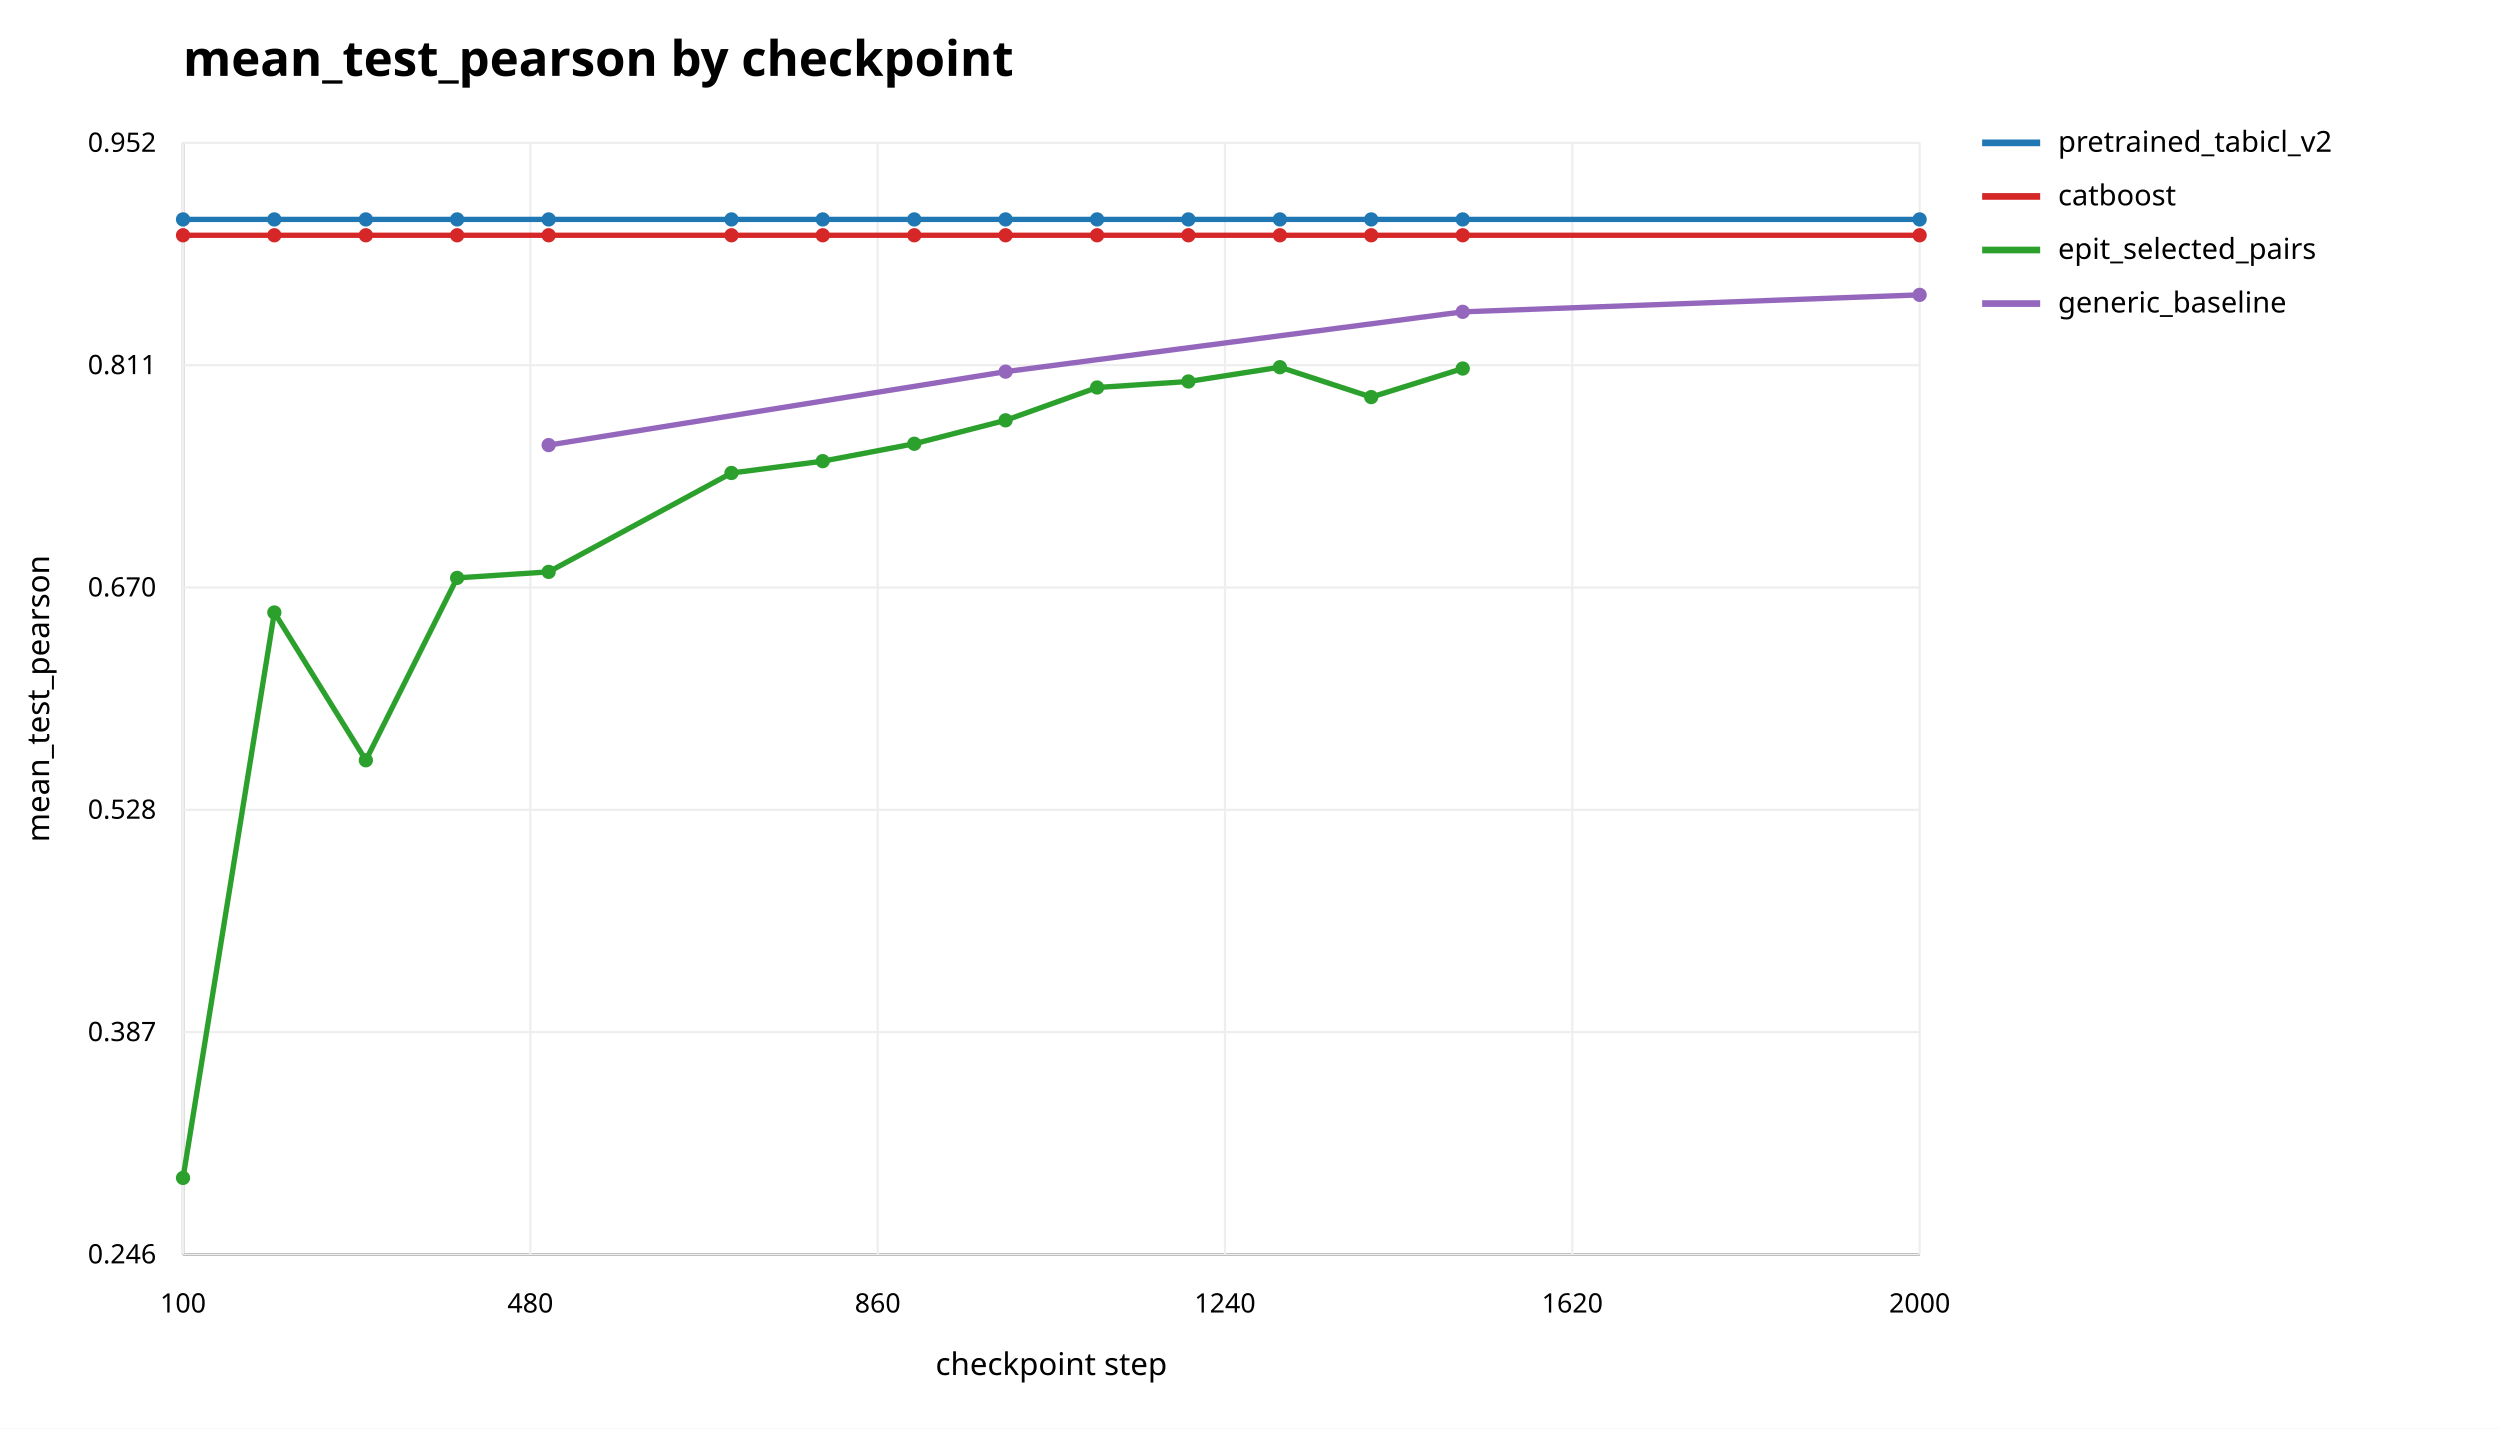
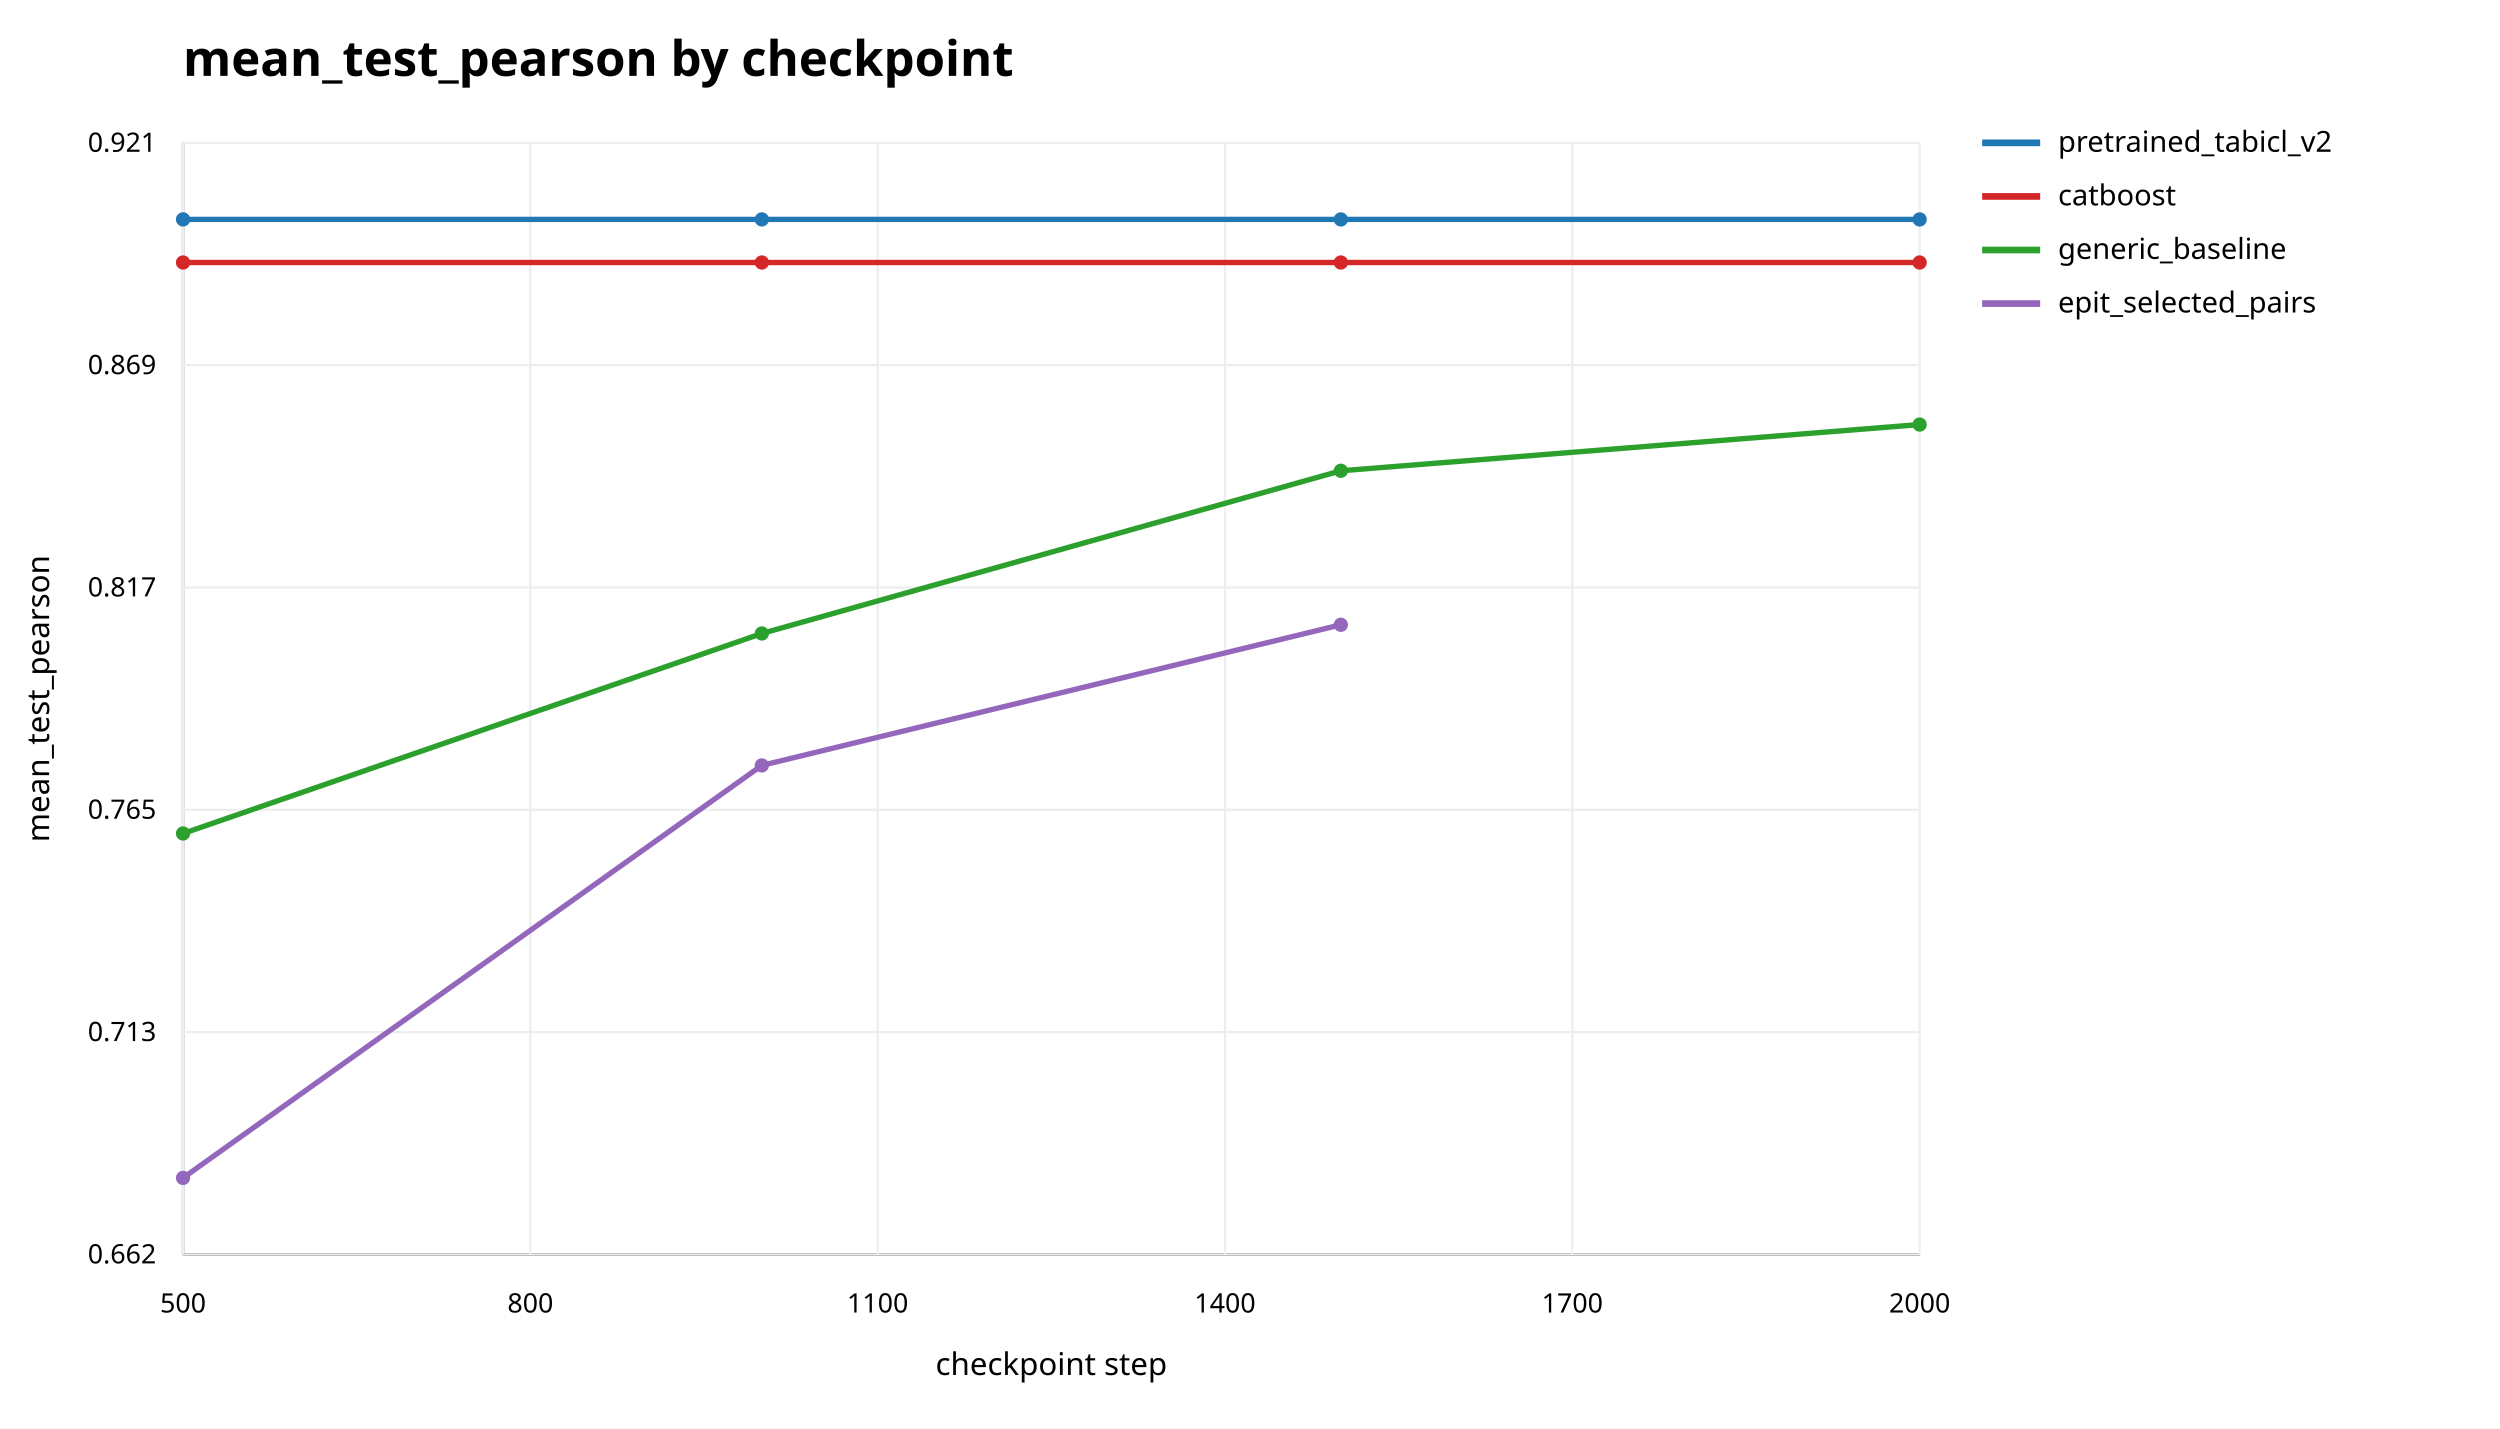
<svg xmlns="http://www.w3.org/2000/svg" width="1120" height="640" viewBox="0 0 1120 640">
  <rect width="1120" height="640" fill="white" />
  <text x="82" y="34" font-size="22" font-family="sans-serif" font-weight="700">mean_test_pearson by checkpoint</text>
  <line x1="82" y1="562" x2="860" y2="562" stroke="#222" />
  <line x1="82" y1="64" x2="82" y2="562" stroke="#222" />
  <line x1="82.0" y1="64" x2="82.0" y2="562" stroke="#eeeeee" />
  <line x1="82" y1="562.0" x2="860" y2="562.0" stroke="#eeeeee" />
-   <text x="82.0" y="588" text-anchor="middle" font-size="12" font-family="sans-serif">100</text>
-   <text x="70" y="566.0" text-anchor="end" font-size="12" font-family="sans-serif">0.246</text>
+   <text x="82.0" y="588" text-anchor="middle" font-size="12" font-family="sans-serif">500</text>
+   <text x="70" y="566.0" text-anchor="end" font-size="12" font-family="sans-serif">0.662</text>
  <line x1="237.6" y1="64" x2="237.6" y2="562" stroke="#eeeeee" />
  <line x1="82" y1="462.4" x2="860" y2="462.4" stroke="#eeeeee" />
-   <text x="237.6" y="588" text-anchor="middle" font-size="12" font-family="sans-serif">480</text>
-   <text x="70" y="466.4" text-anchor="end" font-size="12" font-family="sans-serif">0.387</text>
+   <text x="237.6" y="588" text-anchor="middle" font-size="12" font-family="sans-serif">800</text>
+   <text x="70" y="466.4" text-anchor="end" font-size="12" font-family="sans-serif">0.713</text>
  <line x1="393.2" y1="64" x2="393.2" y2="562" stroke="#eeeeee" />
  <line x1="82" y1="362.8" x2="860" y2="362.8" stroke="#eeeeee" />
-   <text x="393.2" y="588" text-anchor="middle" font-size="12" font-family="sans-serif">860</text>
-   <text x="70" y="366.8" text-anchor="end" font-size="12" font-family="sans-serif">0.528</text>
+   <text x="393.2" y="588" text-anchor="middle" font-size="12" font-family="sans-serif">1100</text>
+   <text x="70" y="366.8" text-anchor="end" font-size="12" font-family="sans-serif">0.765</text>
  <line x1="548.8" y1="64" x2="548.8" y2="562" stroke="#eeeeee" />
  <line x1="82" y1="263.2" x2="860" y2="263.2" stroke="#eeeeee" />
-   <text x="548.8" y="588" text-anchor="middle" font-size="12" font-family="sans-serif">1240</text>
-   <text x="70" y="267.2" text-anchor="end" font-size="12" font-family="sans-serif">0.670</text>
+   <text x="548.8" y="588" text-anchor="middle" font-size="12" font-family="sans-serif">1400</text>
+   <text x="70" y="267.2" text-anchor="end" font-size="12" font-family="sans-serif">0.817</text>
  <line x1="704.4" y1="64" x2="704.4" y2="562" stroke="#eeeeee" />
  <line x1="82" y1="163.6" x2="860" y2="163.6" stroke="#eeeeee" />
-   <text x="704.4" y="588" text-anchor="middle" font-size="12" font-family="sans-serif">1620</text>
-   <text x="70" y="167.6" text-anchor="end" font-size="12" font-family="sans-serif">0.811</text>
+   <text x="704.4" y="588" text-anchor="middle" font-size="12" font-family="sans-serif">1700</text>
+   <text x="70" y="167.6" text-anchor="end" font-size="12" font-family="sans-serif">0.869</text>
  <line x1="860.0" y1="64" x2="860.0" y2="562" stroke="#eeeeee" />
  <line x1="82" y1="64.0" x2="860" y2="64.0" stroke="#eeeeee" />
  <text x="860.0" y="588" text-anchor="middle" font-size="12" font-family="sans-serif">2000</text>
-   <text x="70" y="68.0" text-anchor="end" font-size="12" font-family="sans-serif">0.952</text>
+   <text x="70" y="68.0" text-anchor="end" font-size="12" font-family="sans-serif">0.921</text>
  <text x="471.0" y="616" text-anchor="middle" font-size="14" font-family="sans-serif">checkpoint step</text>
  <text x="22" y="313.0" transform="rotate(-90 22 313.0)" text-anchor="middle" font-size="14" font-family="sans-serif">mean_test_pearson</text>
-   <polyline points="82.0,98.3 122.9,98.3 163.9,98.3 204.8,98.3 245.8,98.3 327.7,98.3 368.6,98.3 409.6,98.3 450.5,98.3 491.5,98.3 532.4,98.3 573.4,98.3 614.3,98.3 655.3,98.3 860.0,98.3" fill="none" stroke="#1f77b4" stroke-width="2.4" stroke-linejoin="round" stroke-linecap="round" />
+   <polyline points="82.0,98.3 341.3,98.3 600.7,98.3 860.0,98.3" fill="none" stroke="#1f77b4" stroke-width="2.4" stroke-linejoin="round" stroke-linecap="round" />
  <circle cx="82.0" cy="98.3" r="3.2" fill="#1f77b4" />
-   <circle cx="122.9" cy="98.3" r="3.2" fill="#1f77b4" />
-   <circle cx="163.9" cy="98.3" r="3.2" fill="#1f77b4" />
-   <circle cx="204.8" cy="98.3" r="3.2" fill="#1f77b4" />
-   <circle cx="245.8" cy="98.3" r="3.2" fill="#1f77b4" />
-   <circle cx="327.7" cy="98.3" r="3.2" fill="#1f77b4" />
-   <circle cx="368.6" cy="98.3" r="3.2" fill="#1f77b4" />
-   <circle cx="409.6" cy="98.3" r="3.2" fill="#1f77b4" />
-   <circle cx="450.5" cy="98.3" r="3.2" fill="#1f77b4" />
-   <circle cx="491.5" cy="98.3" r="3.2" fill="#1f77b4" />
-   <circle cx="532.4" cy="98.3" r="3.2" fill="#1f77b4" />
-   <circle cx="573.4" cy="98.3" r="3.2" fill="#1f77b4" />
-   <circle cx="614.3" cy="98.3" r="3.2" fill="#1f77b4" />
-   <circle cx="655.3" cy="98.3" r="3.2" fill="#1f77b4" />
+   <circle cx="341.3" cy="98.3" r="3.2" fill="#1f77b4" />
+   <circle cx="600.7" cy="98.3" r="3.2" fill="#1f77b4" />
  <circle cx="860.0" cy="98.3" r="3.2" fill="#1f77b4" />
  <line x1="888" y1="64" x2="914" y2="64" stroke="#1f77b4" stroke-width="3" />
  <text x="922" y="68" font-size="13" font-family="sans-serif">pretrained_tabicl_v2</text>
-   <polyline points="82.0,105.4 122.9,105.4 163.9,105.4 204.8,105.4 245.8,105.4 327.7,105.4 368.6,105.4 409.6,105.4 450.5,105.4 491.5,105.4 532.4,105.4 573.4,105.4 614.3,105.4 655.3,105.4 860.0,105.4" fill="none" stroke="#d62728" stroke-width="2.4" stroke-linejoin="round" stroke-linecap="round" />
-   <circle cx="82.0" cy="105.4" r="3.2" fill="#d62728" />
-   <circle cx="122.9" cy="105.4" r="3.2" fill="#d62728" />
-   <circle cx="163.9" cy="105.4" r="3.2" fill="#d62728" />
-   <circle cx="204.8" cy="105.4" r="3.2" fill="#d62728" />
-   <circle cx="245.8" cy="105.4" r="3.2" fill="#d62728" />
-   <circle cx="327.7" cy="105.4" r="3.2" fill="#d62728" />
-   <circle cx="368.6" cy="105.4" r="3.2" fill="#d62728" />
-   <circle cx="409.6" cy="105.4" r="3.2" fill="#d62728" />
-   <circle cx="450.5" cy="105.4" r="3.2" fill="#d62728" />
-   <circle cx="491.5" cy="105.4" r="3.2" fill="#d62728" />
-   <circle cx="532.4" cy="105.4" r="3.2" fill="#d62728" />
-   <circle cx="573.4" cy="105.4" r="3.2" fill="#d62728" />
-   <circle cx="614.3" cy="105.4" r="3.2" fill="#d62728" />
-   <circle cx="655.3" cy="105.4" r="3.2" fill="#d62728" />
-   <circle cx="860.0" cy="105.4" r="3.2" fill="#d62728" />
+   <polyline points="82.0,117.6 341.3,117.6 600.7,117.6 860.0,117.6" fill="none" stroke="#d62728" stroke-width="2.4" stroke-linejoin="round" stroke-linecap="round" />
+   <circle cx="82.0" cy="117.6" r="3.2" fill="#d62728" />
+   <circle cx="341.3" cy="117.6" r="3.2" fill="#d62728" />
+   <circle cx="600.7" cy="117.6" r="3.2" fill="#d62728" />
+   <circle cx="860.0" cy="117.6" r="3.2" fill="#d62728" />
  <line x1="888" y1="88" x2="914" y2="88" stroke="#d62728" stroke-width="3" />
  <text x="922" y="92" font-size="13" font-family="sans-serif">catboost</text>
-   <polyline points="82.0,527.7 122.9,274.4 163.9,340.6 204.8,258.9 245.8,256.2 327.7,211.9 368.6,206.6 409.6,198.8 450.5,188.3 491.5,173.6 532.4,170.9 573.4,164.5 614.3,177.9 655.3,165.1" fill="none" stroke="#2ca02c" stroke-width="2.4" stroke-linejoin="round" stroke-linecap="round" />
-   <circle cx="82.0" cy="527.7" r="3.2" fill="#2ca02c" />
-   <circle cx="122.9" cy="274.4" r="3.2" fill="#2ca02c" />
-   <circle cx="163.9" cy="340.6" r="3.2" fill="#2ca02c" />
-   <circle cx="204.8" cy="258.9" r="3.2" fill="#2ca02c" />
-   <circle cx="245.8" cy="256.2" r="3.2" fill="#2ca02c" />
-   <circle cx="327.7" cy="211.9" r="3.2" fill="#2ca02c" />
-   <circle cx="368.6" cy="206.6" r="3.2" fill="#2ca02c" />
-   <circle cx="409.6" cy="198.8" r="3.2" fill="#2ca02c" />
-   <circle cx="450.5" cy="188.3" r="3.2" fill="#2ca02c" />
-   <circle cx="491.5" cy="173.6" r="3.2" fill="#2ca02c" />
-   <circle cx="532.4" cy="170.9" r="3.2" fill="#2ca02c" />
-   <circle cx="573.4" cy="164.5" r="3.2" fill="#2ca02c" />
-   <circle cx="614.3" cy="177.9" r="3.2" fill="#2ca02c" />
-   <circle cx="655.3" cy="165.1" r="3.2" fill="#2ca02c" />
+   <polyline points="82.0,373.4 341.3,283.8 600.7,210.9 860.0,190.2" fill="none" stroke="#2ca02c" stroke-width="2.4" stroke-linejoin="round" stroke-linecap="round" />
+   <circle cx="82.0" cy="373.4" r="3.2" fill="#2ca02c" />
+   <circle cx="341.3" cy="283.8" r="3.2" fill="#2ca02c" />
+   <circle cx="600.7" cy="210.9" r="3.2" fill="#2ca02c" />
+   <circle cx="860.0" cy="190.2" r="3.2" fill="#2ca02c" />
  <line x1="888" y1="112" x2="914" y2="112" stroke="#2ca02c" stroke-width="3" />
-   <text x="922" y="116" font-size="13" font-family="sans-serif">epit_selected_pairs</text>
-   <polyline points="245.8,199.4 450.5,166.5 655.3,139.7 860.0,132.1" fill="none" stroke="#9467bd" stroke-width="2.4" stroke-linejoin="round" stroke-linecap="round" />
-   <circle cx="245.8" cy="199.4" r="3.2" fill="#9467bd" />
-   <circle cx="450.5" cy="166.5" r="3.2" fill="#9467bd" />
-   <circle cx="655.3" cy="139.7" r="3.2" fill="#9467bd" />
-   <circle cx="860.0" cy="132.1" r="3.2" fill="#9467bd" />
+   <text x="922" y="116" font-size="13" font-family="sans-serif">generic_baseline</text>
+   <polyline points="82.0,527.7 341.3,342.9 600.7,279.9" fill="none" stroke="#9467bd" stroke-width="2.4" stroke-linejoin="round" stroke-linecap="round" />
+   <circle cx="82.0" cy="527.7" r="3.2" fill="#9467bd" />
+   <circle cx="341.3" cy="342.9" r="3.2" fill="#9467bd" />
+   <circle cx="600.7" cy="279.9" r="3.2" fill="#9467bd" />
  <line x1="888" y1="136" x2="914" y2="136" stroke="#9467bd" stroke-width="3" />
-   <text x="922" y="140" font-size="13" font-family="sans-serif">generic_baseline</text>
+   <text x="922" y="140" font-size="13" font-family="sans-serif">epit_selected_pairs</text>
</svg>
